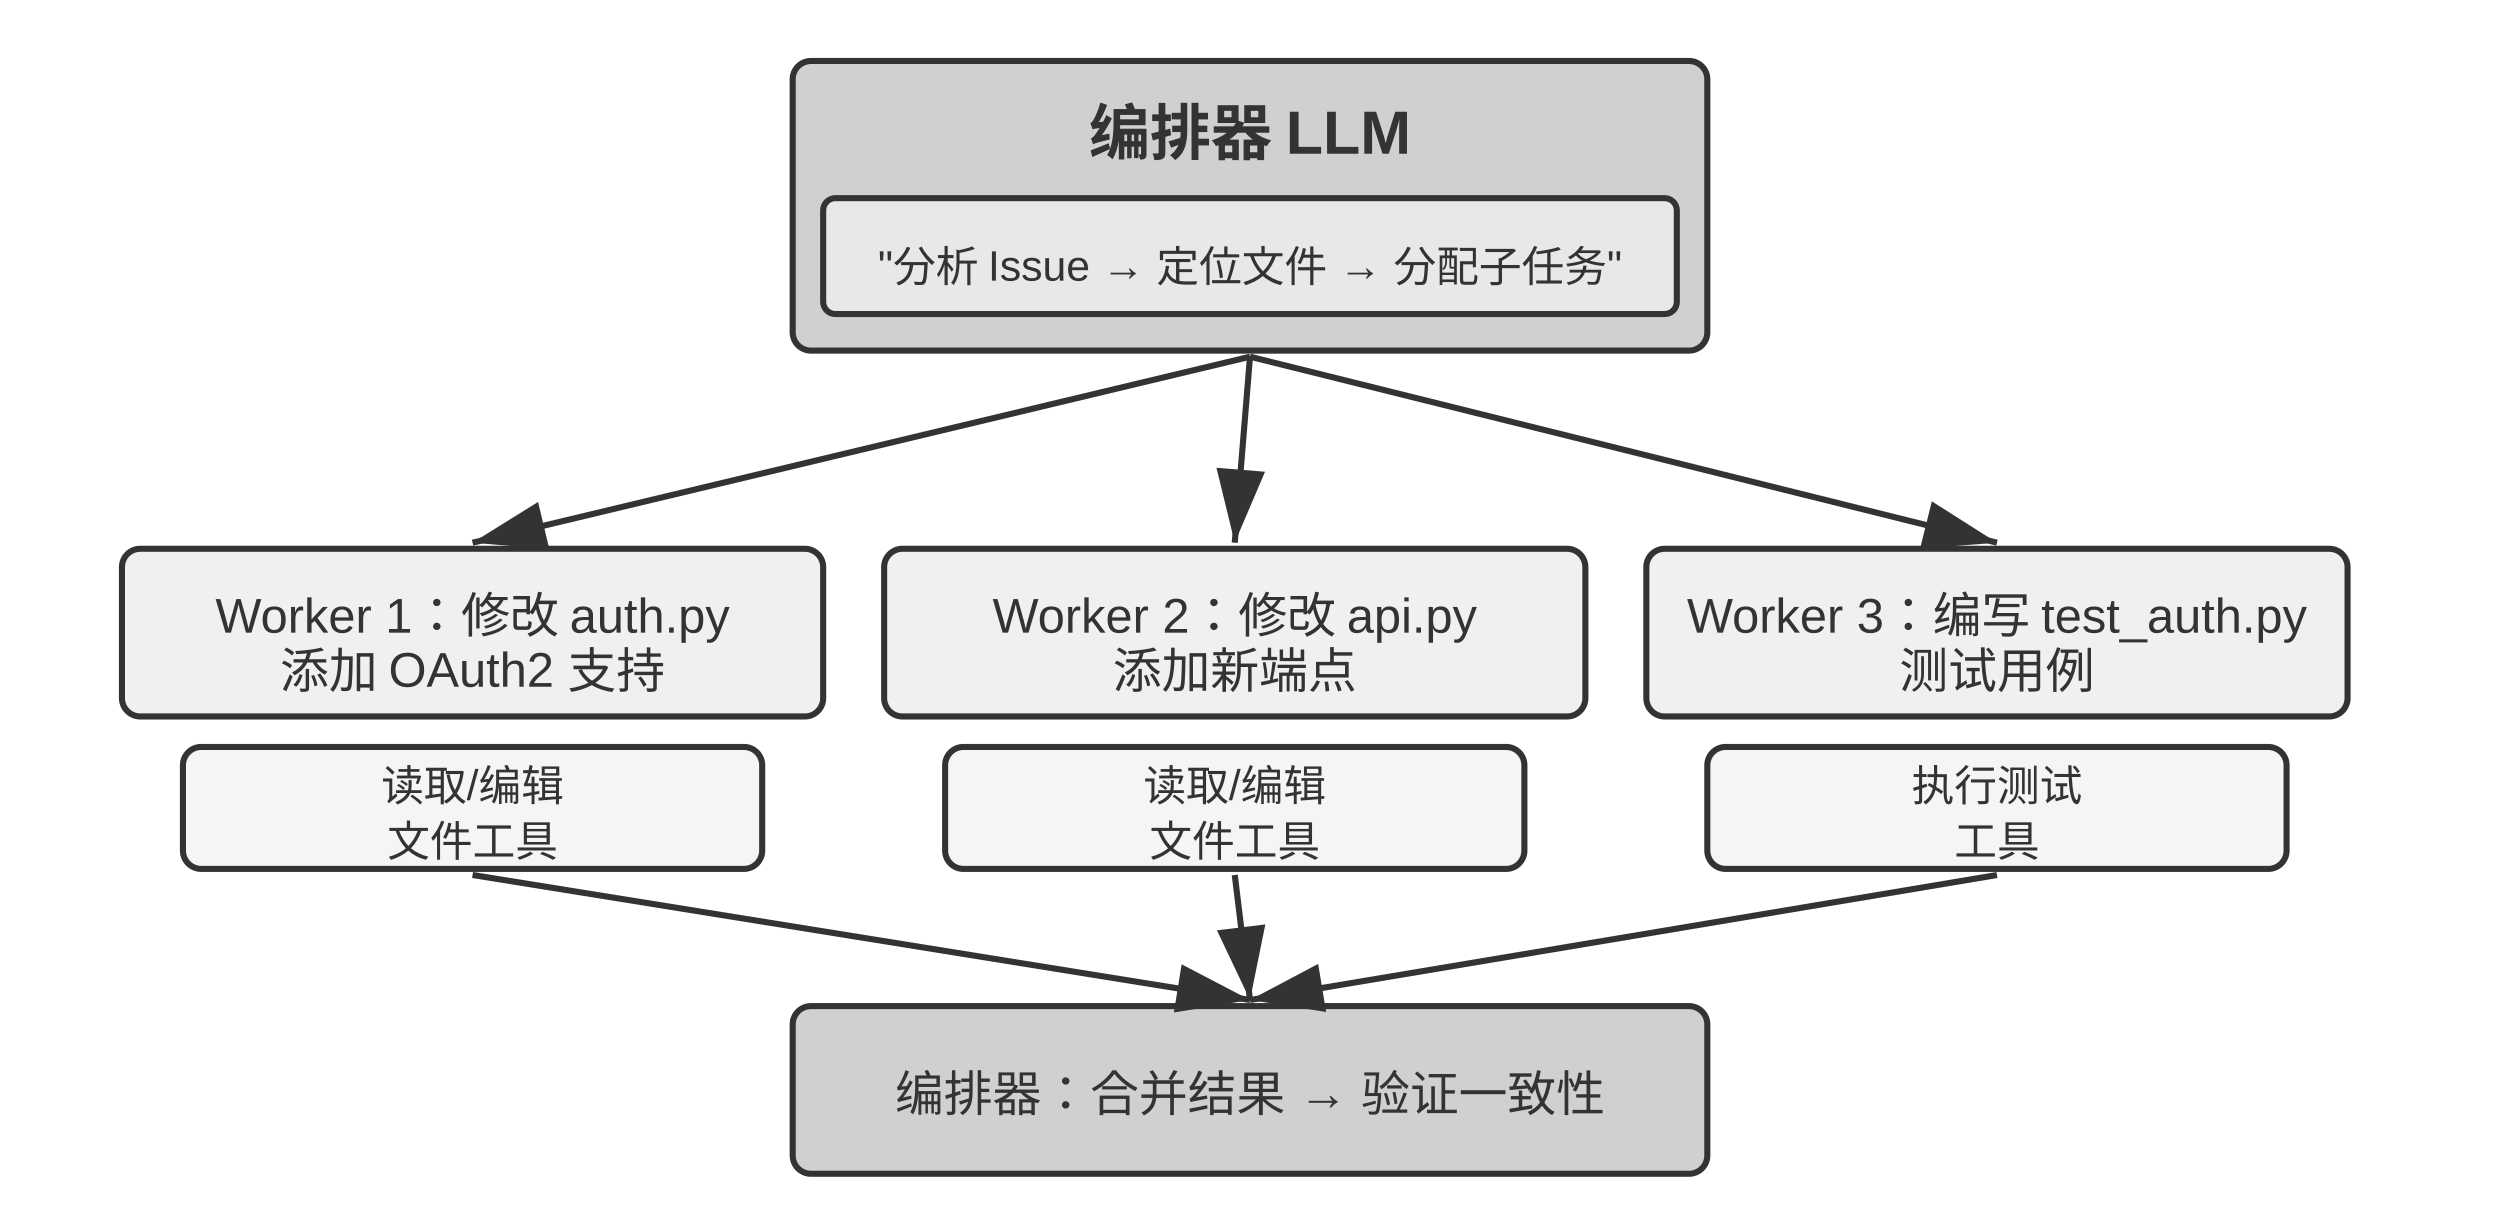
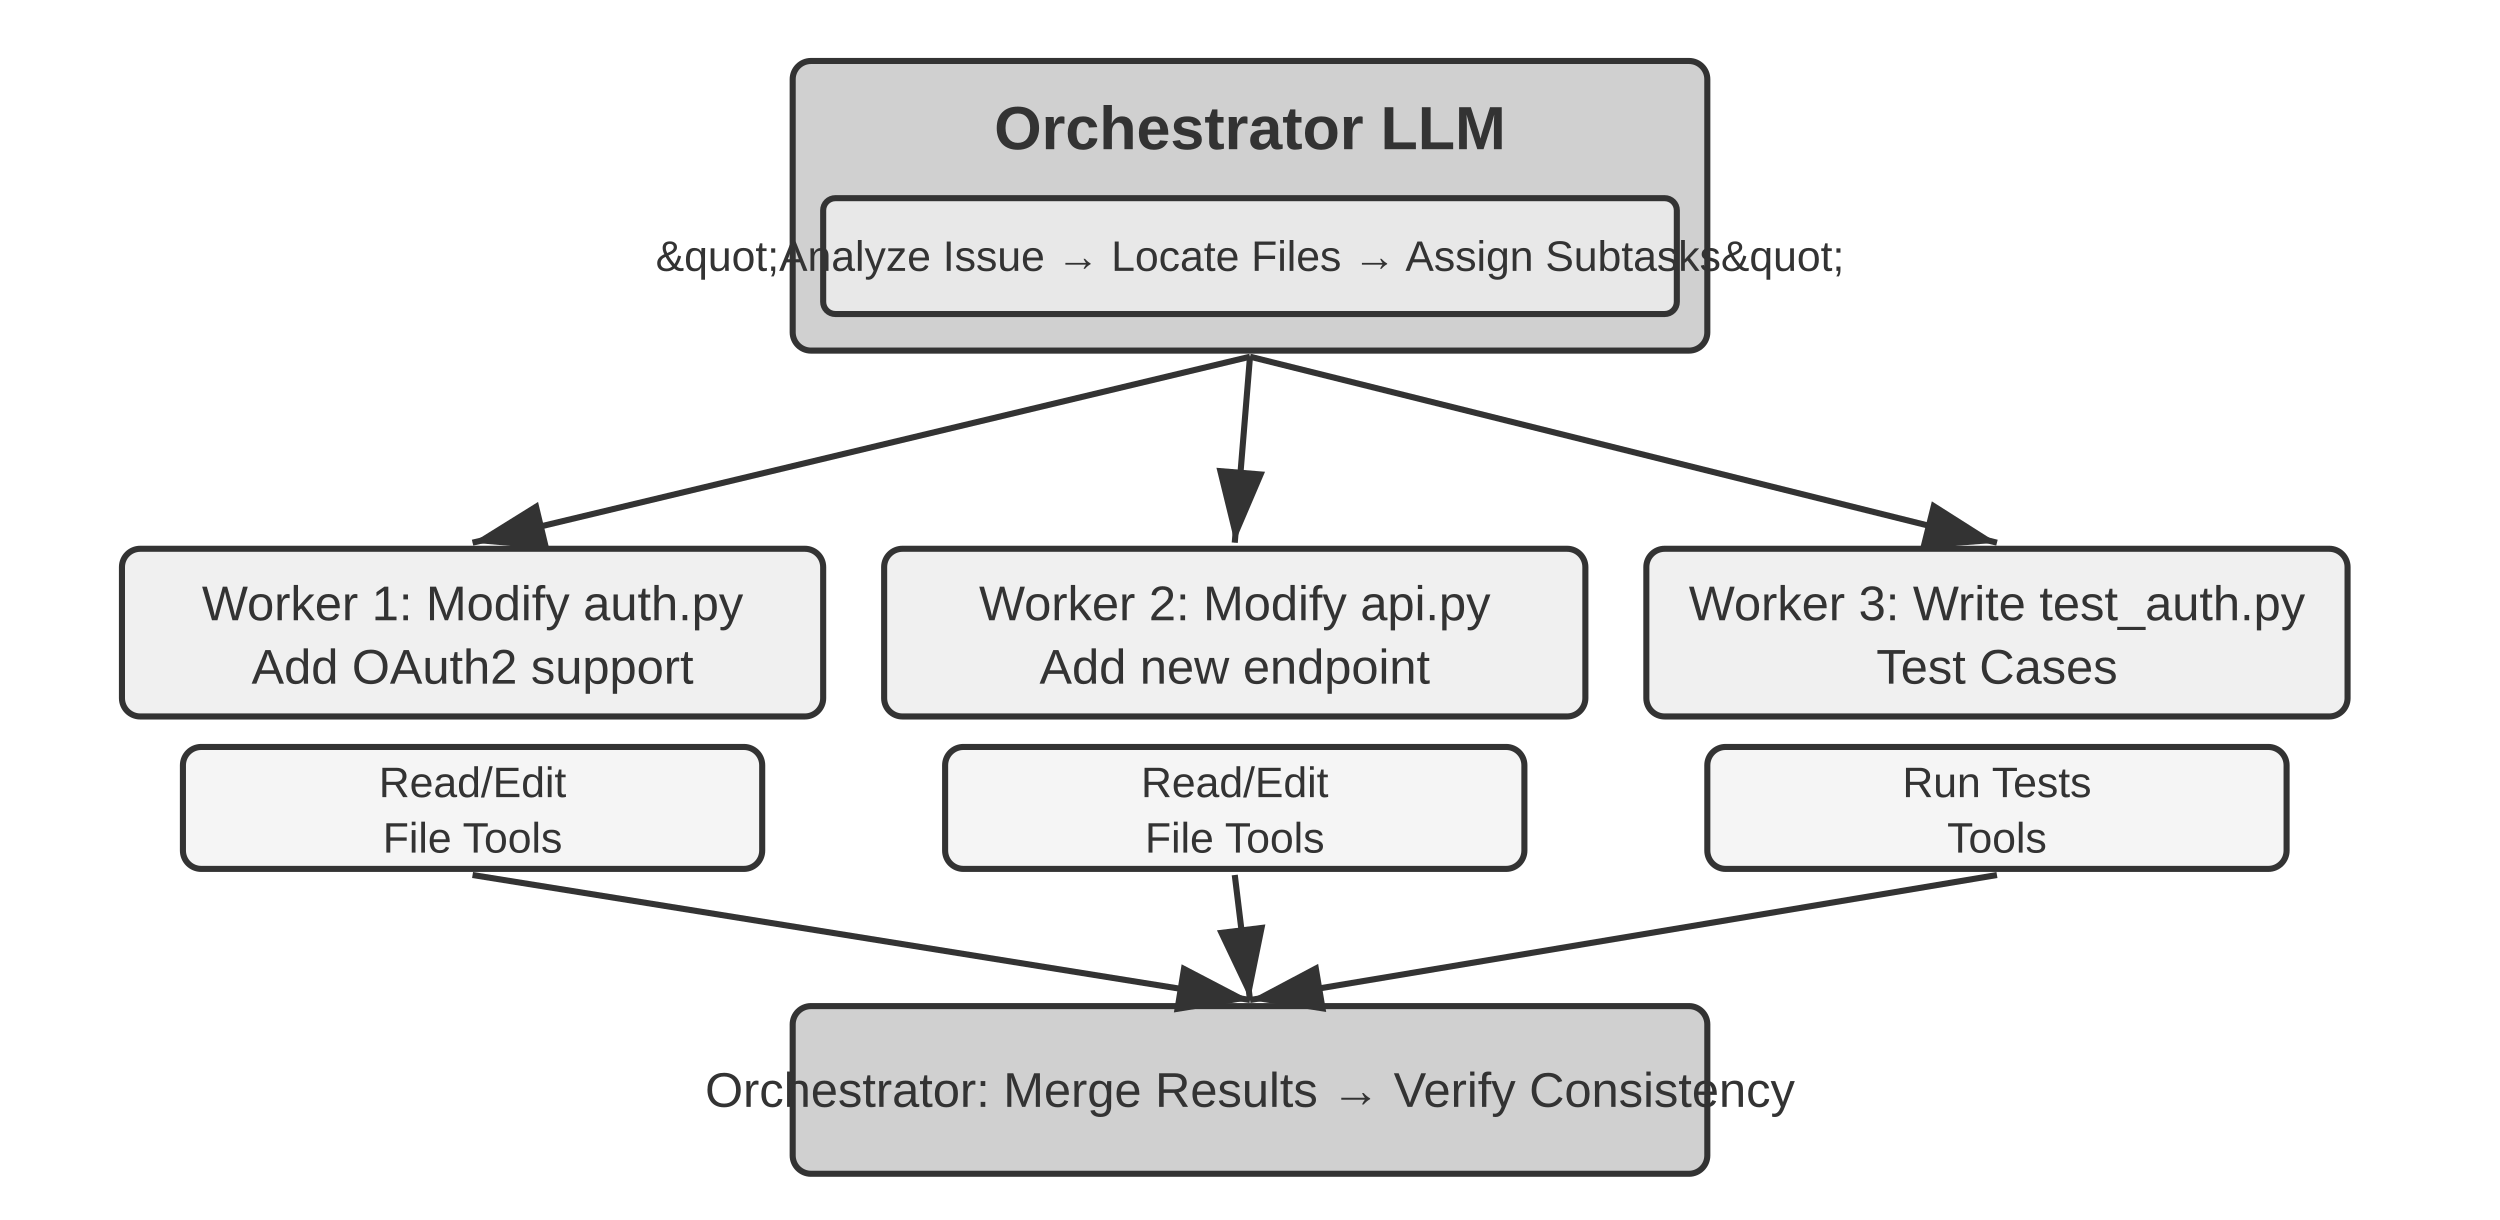
<svg xmlns="http://www.w3.org/2000/svg" viewBox="0 40 820 400" width="820" height="400" style="background:#ffffff">
  <defs>
    <marker id="ah" markerWidth="12" markerHeight="8" refX="12" refY="4" orient="auto">
      <polygon points="0 0, 12 4, 0 8" fill="#333333" />
    </marker>
    <marker id="ah-light" markerWidth="12" markerHeight="8" refX="12" refY="4" orient="auto">
      <polygon points="0 0, 12 4, 0 8" fill="#999999" />
    </marker>
  </defs>
  <rect x="260" y="60" width="300" height="95" rx="6" fill="#d0d0d0" stroke="#333333" stroke-width="2" />
-   <text x="410" y="82" font-family="Arial, 'Helvetica Neue', Helvetica, 'PingFang SC', 'Microsoft YaHei', sans-serif" font-size="20" fill="#333333" text-anchor="middle" dominant-baseline="central" font-weight="bold">编排器 LLM</text>
+   <text x="410" y="82" font-family="Arial, 'Helvetica Neue', Helvetica, 'PingFang SC', 'Microsoft YaHei', sans-serif" font-size="20" fill="#333333" text-anchor="middle" dominant-baseline="central" font-weight="bold">Orchestrator LLM</text>
  <rect x="270" y="105" width="280" height="38" rx="4" fill="#e8e8e8" stroke="#333333" stroke-width="2" />
-   <text x="410" y="124" font-family="Arial, 'Helvetica Neue', Helvetica, 'PingFang SC', 'Microsoft YaHei', sans-serif" font-size="14" fill="#333333" text-anchor="middle" dominant-baseline="central" font-weight="normal">"分析 Issue → 定位文件 → 分配子任务"</text>
+   <text x="410" y="124" font-family="Arial, 'Helvetica Neue', Helvetica, 'PingFang SC', 'Microsoft YaHei', sans-serif" font-size="14" fill="#333333" text-anchor="middle" dominant-baseline="central" font-weight="normal">&amp;quot;Analyze Issue → Locate Files → Assign Subtasks&amp;quot;</text>
  <rect x="40" y="220" width="230" height="55" rx="6" fill="#f0f0f0" stroke="#333333" stroke-width="2" />
-   <text x="155.0" y="237.9" font-family="Arial, 'Helvetica Neue', Helvetica, 'PingFang SC', 'Microsoft YaHei', sans-serif" font-size="16" fill="#333333" text-anchor="middle" dominant-baseline="central" font-weight="normal">Worker 1：修改 auth.py</text>
-   <text x="155.0" y="258.7" font-family="Arial, 'Helvetica Neue', Helvetica, 'PingFang SC', 'Microsoft YaHei', sans-serif" font-size="16" fill="#333333" text-anchor="middle" dominant-baseline="central" font-weight="normal">添加 OAuth2 支持</text>
+   <text x="155.0" y="237.9" font-family="Arial, 'Helvetica Neue', Helvetica, 'PingFang SC', 'Microsoft YaHei', sans-serif" font-size="16" fill="#333333" text-anchor="middle" dominant-baseline="central" font-weight="normal">Worker 1: Modify auth.py</text>
+   <text x="155.0" y="258.7" font-family="Arial, 'Helvetica Neue', Helvetica, 'PingFang SC', 'Microsoft YaHei', sans-serif" font-size="16" fill="#333333" text-anchor="middle" dominant-baseline="central" font-weight="normal">Add OAuth2 support</text>
  <rect x="60" y="285" width="190" height="40" rx="6" fill="#f5f5f5" stroke="#333333" stroke-width="2" />
-   <text x="155.0" y="296.6" font-family="Arial, 'Helvetica Neue', Helvetica, 'PingFang SC', 'Microsoft YaHei', sans-serif" font-size="14" fill="#333333" text-anchor="middle" dominant-baseline="central" font-weight="normal">读取/编辑</text>
-   <text x="155.0" y="314.8" font-family="Arial, 'Helvetica Neue', Helvetica, 'PingFang SC', 'Microsoft YaHei', sans-serif" font-size="14" fill="#333333" text-anchor="middle" dominant-baseline="central" font-weight="normal">文件工具</text>
+   <text x="155.0" y="296.6" font-family="Arial, 'Helvetica Neue', Helvetica, 'PingFang SC', 'Microsoft YaHei', sans-serif" font-size="14" fill="#333333" text-anchor="middle" dominant-baseline="central" font-weight="normal">Read/Edit</text>
+   <text x="155.0" y="314.8" font-family="Arial, 'Helvetica Neue', Helvetica, 'PingFang SC', 'Microsoft YaHei', sans-serif" font-size="14" fill="#333333" text-anchor="middle" dominant-baseline="central" font-weight="normal">File Tools</text>
  <line x1="410" y1="157" x2="155.0" y2="218" stroke="#333333" stroke-width="2" marker-end="url(#ah)" />
  <rect x="290" y="220" width="230" height="55" rx="6" fill="#f0f0f0" stroke="#333333" stroke-width="2" />
-   <text x="405.0" y="237.9" font-family="Arial, 'Helvetica Neue', Helvetica, 'PingFang SC', 'Microsoft YaHei', sans-serif" font-size="16" fill="#333333" text-anchor="middle" dominant-baseline="central" font-weight="normal">Worker 2：修改 api.py</text>
-   <text x="405.0" y="258.7" font-family="Arial, 'Helvetica Neue', Helvetica, 'PingFang SC', 'Microsoft YaHei', sans-serif" font-size="16" fill="#333333" text-anchor="middle" dominant-baseline="central" font-weight="normal">添加新端点</text>
+   <text x="405.0" y="237.9" font-family="Arial, 'Helvetica Neue', Helvetica, 'PingFang SC', 'Microsoft YaHei', sans-serif" font-size="16" fill="#333333" text-anchor="middle" dominant-baseline="central" font-weight="normal">Worker 2: Modify api.py</text>
+   <text x="405.0" y="258.7" font-family="Arial, 'Helvetica Neue', Helvetica, 'PingFang SC', 'Microsoft YaHei', sans-serif" font-size="16" fill="#333333" text-anchor="middle" dominant-baseline="central" font-weight="normal">Add new endpoint</text>
  <rect x="310" y="285" width="190" height="40" rx="6" fill="#f5f5f5" stroke="#333333" stroke-width="2" />
-   <text x="405.0" y="296.6" font-family="Arial, 'Helvetica Neue', Helvetica, 'PingFang SC', 'Microsoft YaHei', sans-serif" font-size="14" fill="#333333" text-anchor="middle" dominant-baseline="central" font-weight="normal">读取/编辑</text>
-   <text x="405.0" y="314.8" font-family="Arial, 'Helvetica Neue', Helvetica, 'PingFang SC', 'Microsoft YaHei', sans-serif" font-size="14" fill="#333333" text-anchor="middle" dominant-baseline="central" font-weight="normal">文件工具</text>
+   <text x="405.0" y="296.6" font-family="Arial, 'Helvetica Neue', Helvetica, 'PingFang SC', 'Microsoft YaHei', sans-serif" font-size="14" fill="#333333" text-anchor="middle" dominant-baseline="central" font-weight="normal">Read/Edit</text>
+   <text x="405.0" y="314.8" font-family="Arial, 'Helvetica Neue', Helvetica, 'PingFang SC', 'Microsoft YaHei', sans-serif" font-size="14" fill="#333333" text-anchor="middle" dominant-baseline="central" font-weight="normal">File Tools</text>
  <line x1="410" y1="157" x2="405.0" y2="218" stroke="#333333" stroke-width="2" marker-end="url(#ah)" />
  <rect x="540" y="220" width="230" height="55" rx="6" fill="#f0f0f0" stroke="#333333" stroke-width="2" />
-   <text x="655.0" y="237.9" font-family="Arial, 'Helvetica Neue', Helvetica, 'PingFang SC', 'Microsoft YaHei', sans-serif" font-size="16" fill="#333333" text-anchor="middle" dominant-baseline="central" font-weight="normal">Worker 3：编写 test_auth.py</text>
-   <text x="655.0" y="258.7" font-family="Arial, 'Helvetica Neue', Helvetica, 'PingFang SC', 'Microsoft YaHei', sans-serif" font-size="16" fill="#333333" text-anchor="middle" dominant-baseline="central" font-weight="normal">测试用例</text>
+   <text x="655.0" y="237.9" font-family="Arial, 'Helvetica Neue', Helvetica, 'PingFang SC', 'Microsoft YaHei', sans-serif" font-size="16" fill="#333333" text-anchor="middle" dominant-baseline="central" font-weight="normal">Worker 3: Write test_auth.py</text>
+   <text x="655.0" y="258.7" font-family="Arial, 'Helvetica Neue', Helvetica, 'PingFang SC', 'Microsoft YaHei', sans-serif" font-size="16" fill="#333333" text-anchor="middle" dominant-baseline="central" font-weight="normal">Test Cases</text>
  <rect x="560" y="285" width="190" height="40" rx="6" fill="#f5f5f5" stroke="#333333" stroke-width="2" />
-   <text x="655.0" y="296.6" font-family="Arial, 'Helvetica Neue', Helvetica, 'PingFang SC', 'Microsoft YaHei', sans-serif" font-size="14" fill="#333333" text-anchor="middle" dominant-baseline="central" font-weight="normal">执行测试</text>
-   <text x="655.0" y="314.8" font-family="Arial, 'Helvetica Neue', Helvetica, 'PingFang SC', 'Microsoft YaHei', sans-serif" font-size="14" fill="#333333" text-anchor="middle" dominant-baseline="central" font-weight="normal">工具</text>
+   <text x="655.0" y="296.6" font-family="Arial, 'Helvetica Neue', Helvetica, 'PingFang SC', 'Microsoft YaHei', sans-serif" font-size="14" fill="#333333" text-anchor="middle" dominant-baseline="central" font-weight="normal">Run Tests</text>
+   <text x="655.0" y="314.8" font-family="Arial, 'Helvetica Neue', Helvetica, 'PingFang SC', 'Microsoft YaHei', sans-serif" font-size="14" fill="#333333" text-anchor="middle" dominant-baseline="central" font-weight="normal">Tools</text>
  <line x1="410" y1="157" x2="655.0" y2="218" stroke="#333333" stroke-width="2" marker-end="url(#ah)" />
  <rect x="260" y="370" width="300" height="55" rx="6" fill="#d0d0d0" stroke="#333333" stroke-width="2" />
-   <text x="410.0" y="397.5" font-family="Arial, 'Helvetica Neue', Helvetica, 'PingFang SC', 'Microsoft YaHei', sans-serif" font-size="16" fill="#333333" text-anchor="middle" dominant-baseline="central" font-weight="normal">编排器：合并结果 → 验证一致性</text>
+   <text x="410.0" y="397.5" font-family="Arial, 'Helvetica Neue', Helvetica, 'PingFang SC', 'Microsoft YaHei', sans-serif" font-size="16" fill="#333333" text-anchor="middle" dominant-baseline="central" font-weight="normal">Orchestrator: Merge Results → Verify Consistency</text>
  <line x1="155.0" y1="327" x2="410" y2="368" stroke="#333333" stroke-width="2" marker-end="url(#ah)" />
  <line x1="405.0" y1="327" x2="410" y2="368" stroke="#333333" stroke-width="2" marker-end="url(#ah)" />
  <line x1="655.0" y1="327" x2="410" y2="368" stroke="#333333" stroke-width="2" marker-end="url(#ah)" />
</svg>
